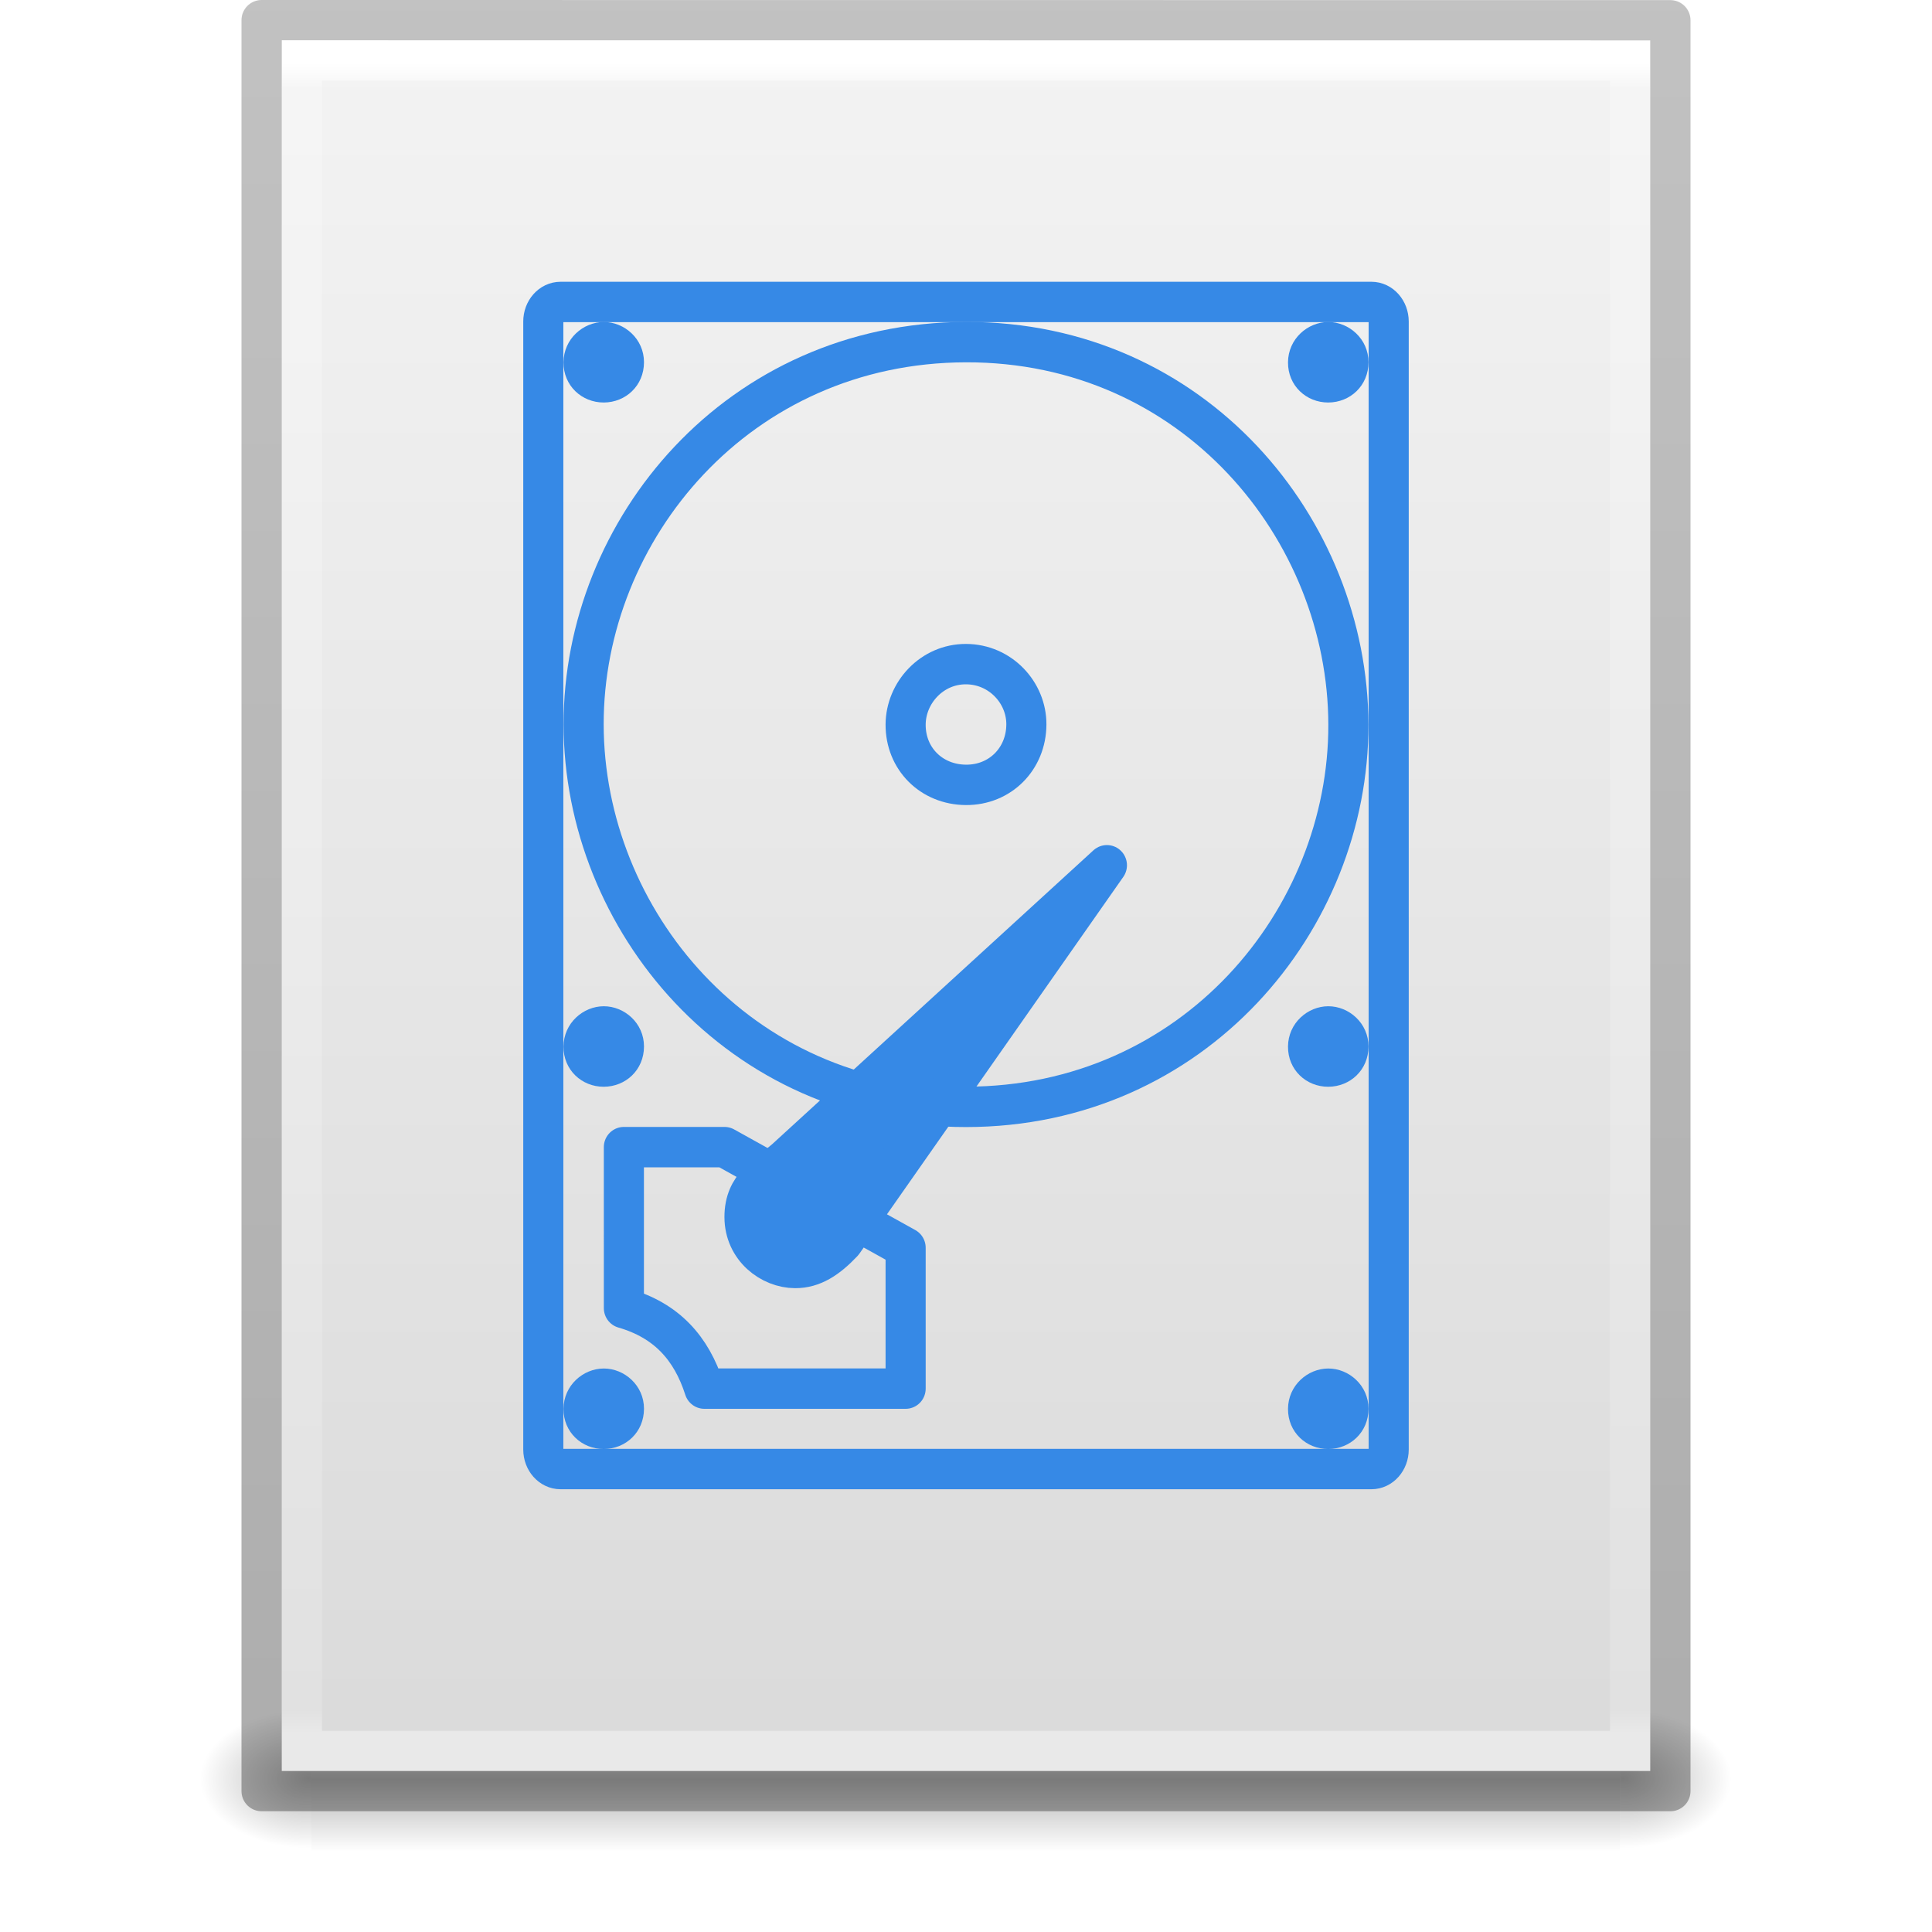
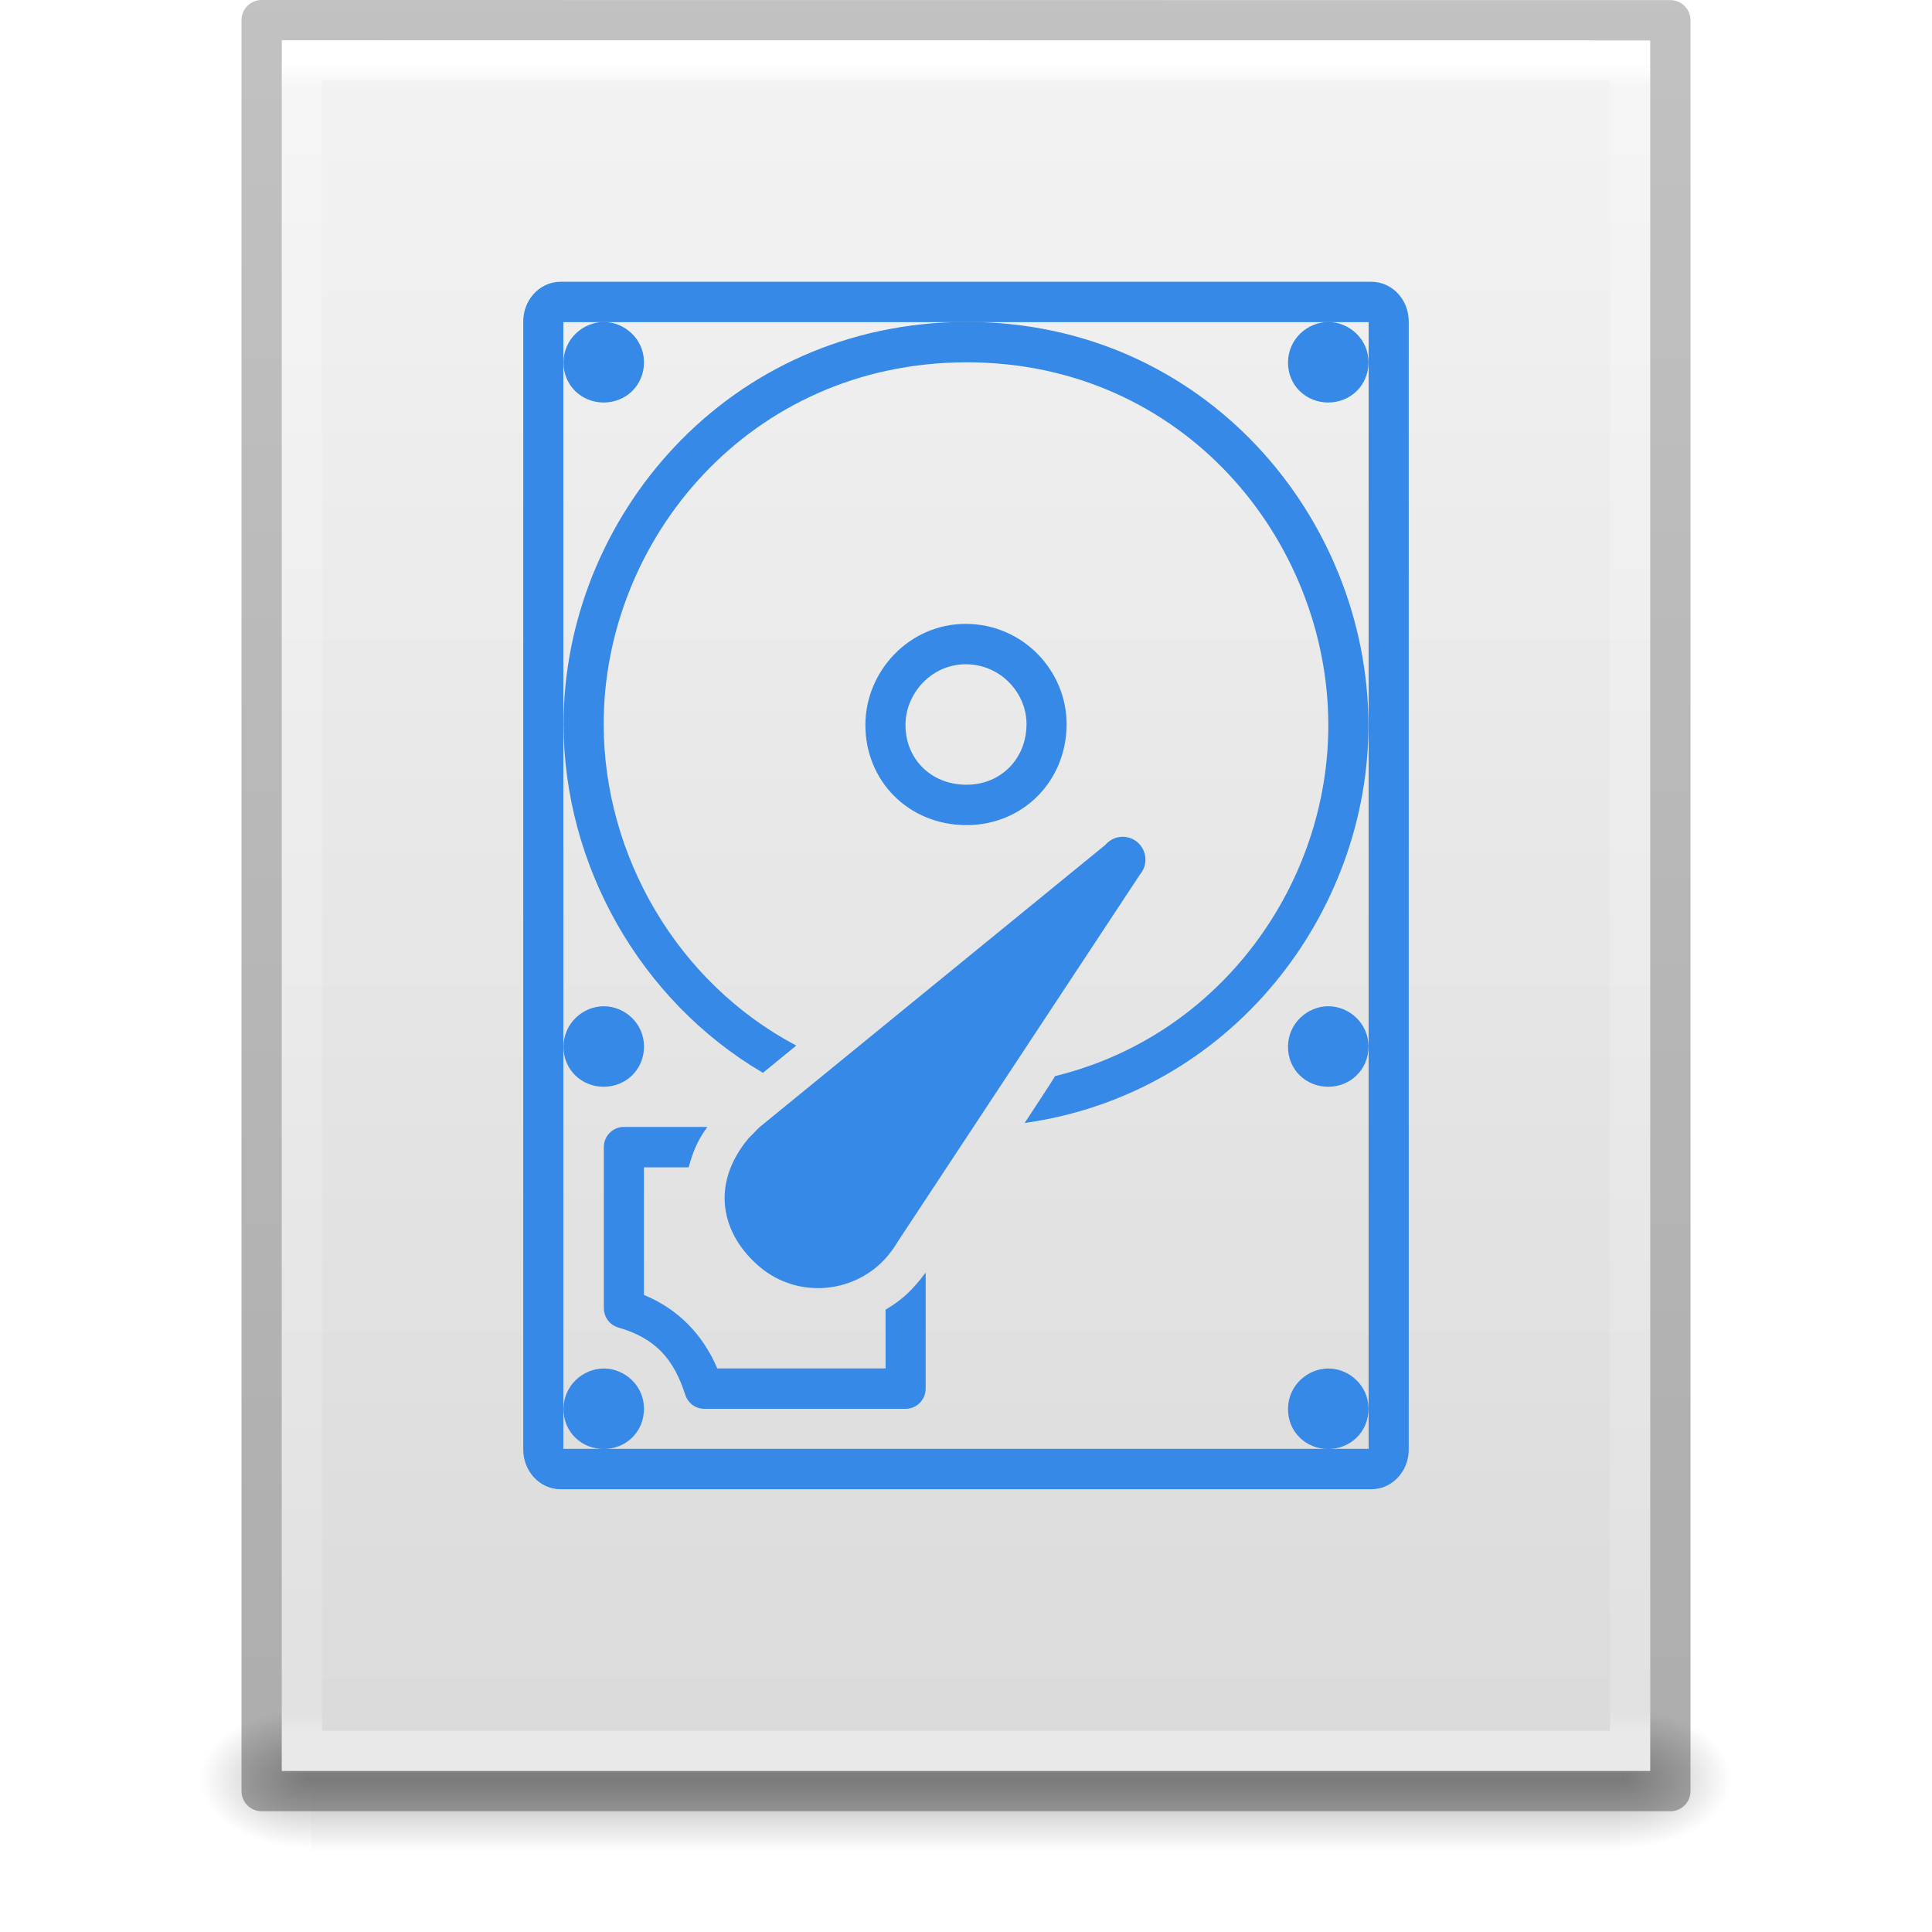
<svg xmlns="http://www.w3.org/2000/svg" xmlns:xlink="http://www.w3.org/1999/xlink" id="svg3901" height="48" width="48" version="1.1">
  <defs id="defs3903">
    <linearGradient id="linearGradient3029">
      <stop offset="0" style="stop-color:#ffffff;stop-opacity:1" id="stop3031" />
      <stop offset="0.015" style="stop-color:#ffffff;stop-opacity:0.235" id="stop3033" />
      <stop offset="0.985" style="stop-color:#ffffff;stop-opacity:0.157" id="stop3035" />
      <stop offset="1" style="stop-color:#ffffff;stop-opacity:0.392" id="stop3037" />
    </linearGradient>
    <linearGradient id="linearGradient3600">
      <stop offset="0" style="stop-color:#f4f4f4;stop-opacity:1" id="stop3602" />
      <stop offset="1" style="stop-color:#dbdbdb;stop-opacity:1" id="stop3604" />
    </linearGradient>
    <linearGradient id="linearGradient5060">
      <stop offset="0" style="stop-color:#000000;stop-opacity:1" id="stop5062" />
      <stop offset="1" style="stop-color:#000000;stop-opacity:0" id="stop5064" />
    </linearGradient>
    <linearGradient id="linearGradient5048">
      <stop offset="0" style="stop-color:#000000;stop-opacity:0" id="stop5050" />
      <stop offset="0.5" style="stop-color:#000000;stop-opacity:1" id="stop5056" />
      <stop offset="1" style="stop-color:#000000;stop-opacity:0" id="stop5052" />
    </linearGradient>
    <linearGradient id="linearGradient3104-6">
      <stop offset="0" style="stop-color:#000000;stop-opacity:0.318" id="stop3106-3" />
      <stop offset="1" style="stop-color:#000000;stop-opacity:0.24" id="stop3108-9" />
    </linearGradient>
    <linearGradient gradientTransform="matrix(0.8918919,0,0,1.135135,2.5946,-4.743231)" gradientUnits="userSpaceOnUse" xlink:href="#linearGradient3029" id="linearGradient3106" y2="42.111" x2="24" y1="5.564" x1="24" />
    <linearGradient gradientTransform="matrix(0.9714263,0,0,0.9343194,0.6857668,-1.357)" gradientUnits="userSpaceOnUse" xlink:href="#linearGradient3600" id="linearGradient3109" y2="47.013" x2="25.132" y1="0.985" x1="25.132" />
    <radialGradient gradientTransform="matrix(0.02303995,0,0,0.01470022,26.36088,37.04018)" gradientUnits="userSpaceOnUse" xlink:href="#linearGradient5060" id="radialGradient3112" fy="486.648" fx="605.714" r="117.143" cy="486.648" cx="605.714" />
    <radialGradient gradientTransform="matrix(-0.02303994,0,0,0.01470022,21.62311,37.04018)" gradientUnits="userSpaceOnUse" xlink:href="#linearGradient5060" id="radialGradient3115" fy="486.648" fx="605.714" r="117.143" cy="486.648" cx="605.714" />
    <linearGradient gradientTransform="matrix(0.06732488,0,0,0.01470022,-0.3411391,37.04015)" gradientUnits="userSpaceOnUse" xlink:href="#linearGradient5048" id="linearGradient3118" y2="609.505" x2="302.857" y1="366.648" x1="302.857" />
    <linearGradient gradientTransform="matrix(0.8074969,0,0,0.8947171,59.41023,-2.977343)" gradientUnits="userSpaceOnUse" xlink:href="#linearGradient3104-6" id="linearGradient3170" y2="2.906" x2="-51.786" y1="50.786" x1="-51.786" />
  </defs>
  <rect style="opacity:0.3;fill:url(#linearGradient3118);fill-opacity:1;fill-rule:nonzero;stroke:none;stroke-width:1;marker:none;visibility:visible;display:inline;overflow:visible" id="rect2879" y="42.43" x="7.738" height="3.57" width="32.508" />
  <path style="opacity:0.3;fill:url(#radialGradient3115);fill-opacity:1;fill-rule:nonzero;stroke:none;stroke-width:1;marker:none;visibility:visible;display:inline;overflow:visible" id="path2881" d="m 7.738,42.43 c 0,0 0,3.57 0,3.57 -1.187,0.007 -2.868,-0.8 -2.868,-1.785 0,-0.985 1.324,-1.785 2.868,-1.785 z" />
  <path style="opacity:0.3;fill:url(#radialGradient3112);fill-opacity:1;fill-rule:nonzero;stroke:none;stroke-width:1;marker:none;visibility:visible;display:inline;overflow:visible" id="path2883" d="m 40.246,42.43 c 0,0 0,3.57 0,3.57 1.187,0.007 2.868,-0.8 2.868,-1.785 0,-0.985 -1.324,-1.785 -2.868,-1.785 z" />
  <path style="display:inline;fill:url(#linearGradient3109);fill-opacity:1;stroke:none" id="path4160" d="m 7,1 c 7.791,0 34,0.003 34,0.003 L 41,44 H 7 Z" />
  <path style="fill:none;stroke:url(#linearGradient3106);stroke-width:1;stroke-linecap:round;stroke-linejoin:miter;stroke-miterlimit:4;stroke-opacity:1;stroke-dasharray:none;stroke-dashoffset:0" id="rect6741-1" d="m 40.5,43.5 -33,0 0,-42 33,0 z" />
  <path style="fill:none;stroke:url(#linearGradient3170);stroke-width:1;stroke-linecap:butt;stroke-linejoin:round;stroke-miterlimit:4;stroke-opacity:1;stroke-dasharray:none;stroke-dashoffset:0;display:inline" id="path4160-6-1" d="m 6.5,0.5 c 8.02,0 35,0.003 35,0.003 l 3.7e-5,43.997 c 0,0 -23.333,0 -35,0 0,-14.667 0,-29.333 0,-44 z" />
  <g id="g13-6" transform="matrix(0.359026,0,0,-0.3615861,0.7437053,42.535)" style="display:inline;stroke-width:5.551;stroke-dasharray:none">
    <rect id="rect3005-7" x="35.525" y="16.695" width="58.501" height="80.192" rx="1.196" ry="1.345" style="display:inline;fill:none;stroke:#3689e6;stroke-width:2.775;stroke-dasharray:none;stroke-opacity:1;paint-order:normal;enable-background:new" />
-     <path id="path2-5" d="M 64.776,41.581 C 48.999,41.577 38.335,54.465 38.316,67.854 38.296,81.242 48.988,94.093 64.776,94.127 80.564,94.16 91.204,81.267 91.237,67.854 91.269,54.441 80.553,41.585 64.776,41.581 Z" style="display:inline;fill:none;fill-opacity:1;stroke:#3689e6;stroke-width:2.775;stroke-dasharray:none;stroke-opacity:1;paint-order:normal;enable-background:new" />
-     <path id="path2-7" d="m 64.776,72.002 c 2.382,-0.008 4.19,-1.96 4.178,-4.148 -0.012,-2.359 -1.813,-4.162 -4.178,-4.148 -2.404,0.014 -4.192,1.81 -4.178,4.148 0.013,2.184 1.818,4.157 4.178,4.148 z" style="display:inline;opacity:1;fill:none;fill-opacity:1;stroke:#3689e6;stroke-width:2.775;stroke-dasharray:none;stroke-opacity:1;paint-order:normal;enable-background:new" />
-     <path style="display:inline;fill:none;fill-opacity:0.576;stroke:#3689e6;stroke-width:2.775;stroke-linejoin:round;stroke-dasharray:none;stroke-opacity:1" d="m 41.101,38.815 9.61e-4,-11.062 c 2.944,-0.846 4.664,-2.729 5.57,-5.531 H 60.598 V 31.901 l -12.534,6.914 z" id="path6" />
-     <path style="display:inline;opacity:1;fill:#3689e6;fill-opacity:1;stroke:#3689e6;stroke-width:2.775;stroke-linejoin:round;stroke-dasharray:none;stroke-opacity:1" d="m 49.448,34.011 c 0.002,-2.152 1.832,-3.492 3.5,-3.5 1.224,-0.006 2.231,0.64 3.315,1.78 L 74.527,58.182 52.281,37.977 c -1.318,-1.135 -2.835,-1.802 -2.833,-3.966 z" id="path7" />
+     <path id="path2-5" style="color:#000000;fill:#3689e6;-inkscape-stroke:none" d="M 64.776,95.515 C 48.237,95.48 36.908,81.982 36.928,67.854 36.942,58.245 42.174,48.906 50.724,43.92 l 2.307,1.874 C 44.753,50.136 39.716,58.89 39.703,67.854 39.684,80.502 49.746,92.707 64.782,92.739 79.812,92.771 89.819,80.53 89.849,67.848 89.876,56.999 82.489,46.493 70.934,43.693 70.972,43.693 68.834,40.473 68.834,40.473 83.137,42.474 92.655,54.895 92.624,67.859 92.589,82.004 81.321,95.55 64.776,95.515 Z" />
+     <path id="path2-7" d="m 64.776,73.38 c 3.179,-0.011 5.591,-2.612 5.575,-5.526 -0.017,-3.142 -2.419,-5.544 -5.575,-5.526 -3.207,0.018 -5.594,2.411 -5.575,5.526 0.017,2.909 2.426,5.537 5.575,5.526 z" style="display:inline;opacity:1;fill:none;fill-opacity:1;stroke:#3689e6;stroke-width:2.775;stroke-dasharray:none;stroke-opacity:1;paint-order:normal;enable-background:new" />
+     <path id="path6" style="color:#000000;fill:#3689e6;stroke-linejoin:round;-inkscape-stroke:none" d="m 41.101,40.203 c -0.766,-6.3e-4 -1.388,-0.622 -1.387,-1.388 V 27.753 c 9.9e-4,-0.619 0.412,-1.164 1.006,-1.334 2.557,-0.735 3.825,-2.137 4.629,-4.624 0.185,-0.573 0.72,-0.961 1.322,-0.961 h 13.927 c 0.766,-4.49e-4 1.387,0.622 1.387,1.388 v 7.973 c -0.921,-1.216 -1.617,-1.865 -2.774,-2.55 v -4.035 h -11.647 c -0.985,2.297 -2.676,4.068 -5.076,5.05 v 8.767 h 3.095 c 0.294,1.042 0.576,1.801 1.295,2.776 z" />
+     <path id="path14-1" style="display:inline;stroke-width:2.775;stroke-dasharray:none;fill:#3689e6;fill-opacity:1;stroke:none;stroke-opacity:0.775" d="m 50.467,40.169 23.948,19.41 c 0.559,0.663 1.551,0.75 2.217,0.193 0.666,-0.557 0.753,-1.546 0.194,-2.209 L 59.982,32.213 c 0,0 -0.166,-0.319 -0.61,-0.855 -2.201,-2.614 -6.201,-3.007 -8.868,-0.773 -2.667,2.234 -3.447,5.664 -0.775,8.837 z" />
    <g id="g2" style="display:inline;stroke-width:5.551;stroke-dasharray:none">
      <path style="fill:#3689e6;fill-opacity:1;stroke:none;stroke-width:2.775;stroke-dasharray:none" d="m 39.708,95.51 c 1.424,0.004 2.788,-1.155 2.785,-2.766 -0.002,-1.611 -1.267,-2.762 -2.785,-2.766 -1.518,-0.004 -2.798,1.155 -2.785,2.766 0.013,1.61 1.361,2.762 2.785,2.766 z" id="path14-3" />
      <path style="fill:#3689e6;fill-opacity:1;stroke:none;stroke-width:2.775;stroke-dasharray:none" d="m 89.844,95.51 c 1.424,0.004 2.788,-1.155 2.785,-2.766 -0.002,-1.611 -1.267,-2.762 -2.785,-2.766 -1.518,-0.004 -2.798,1.155 -2.785,2.766 0.013,1.61 1.361,2.762 2.785,2.766 z" id="path15" />
      <path style="fill:#3689e6;fill-opacity:1;stroke:none;stroke-width:2.775;stroke-dasharray:none" d="m 89.844,48.495 c 1.424,0.004 2.788,-1.155 2.785,-2.766 -0.002,-1.611 -1.267,-2.762 -2.785,-2.766 -1.518,-0.004 -2.798,1.155 -2.785,2.766 0.013,1.61 1.361,2.762 2.785,2.766 z" id="path16" />
      <path style="fill:#3689e6;fill-opacity:1;stroke:none;stroke-width:2.775;stroke-dasharray:none" d="m 89.844,23.604 c 1.424,0.004 2.788,-1.155 2.785,-2.766 -0.002,-1.611 -1.267,-2.762 -2.785,-2.766 -1.518,-0.004 -2.798,1.155 -2.785,2.766 0.013,1.61 1.361,2.762 2.785,2.766 z" id="path17" />
      <path style="fill:#3689e6;fill-opacity:1;stroke:none;stroke-width:2.775;stroke-dasharray:none" d="m 39.708,23.604 c 1.424,0.004 2.788,-1.155 2.785,-2.766 -0.002,-1.611 -1.267,-2.762 -2.785,-2.766 -1.518,-0.004 -2.798,1.155 -2.785,2.766 0.013,1.61 1.361,2.762 2.785,2.766 z" id="path18" />
      <path style="fill:#3689e6;fill-opacity:1;stroke:none;stroke-width:2.775;stroke-dasharray:none" d="m 39.708,48.495 c 1.424,0.004 2.788,-1.155 2.785,-2.766 -0.002,-1.611 -1.267,-2.762 -2.785,-2.766 -1.518,-0.004 -2.798,1.155 -2.785,2.766 0.013,1.61 1.361,2.762 2.785,2.766 z" id="path19" />
    </g>
  </g>
</svg>
